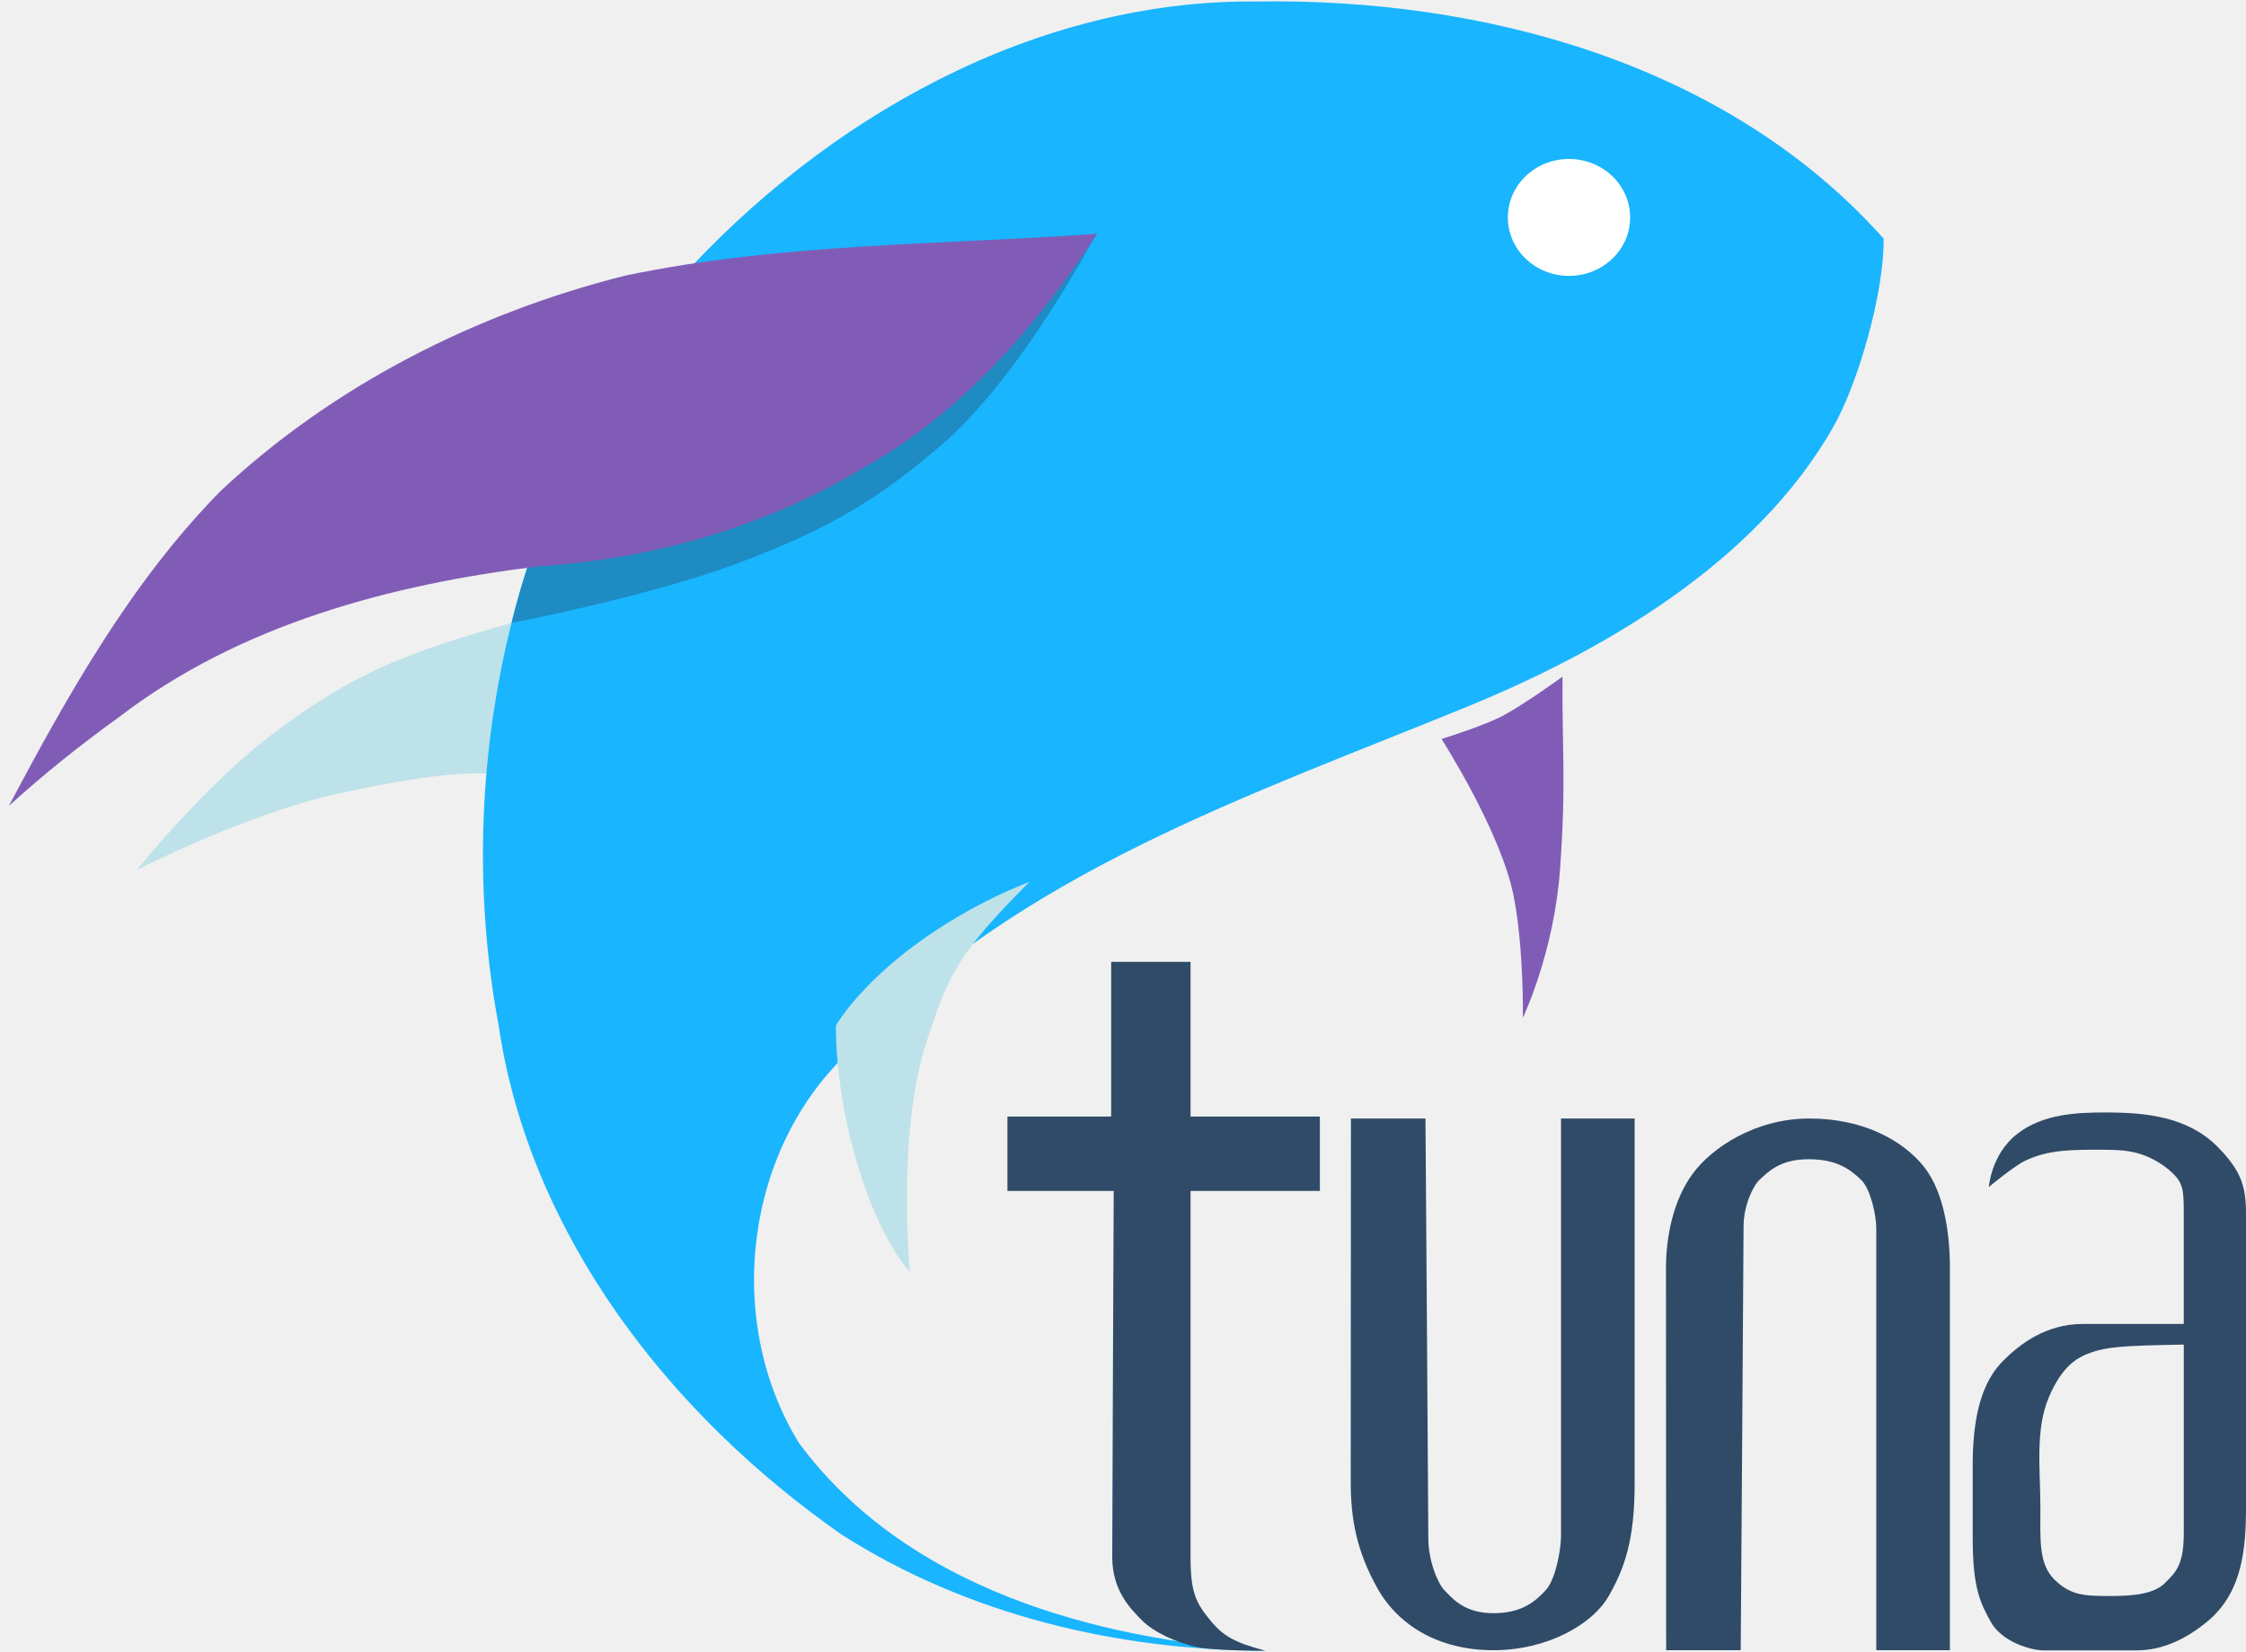
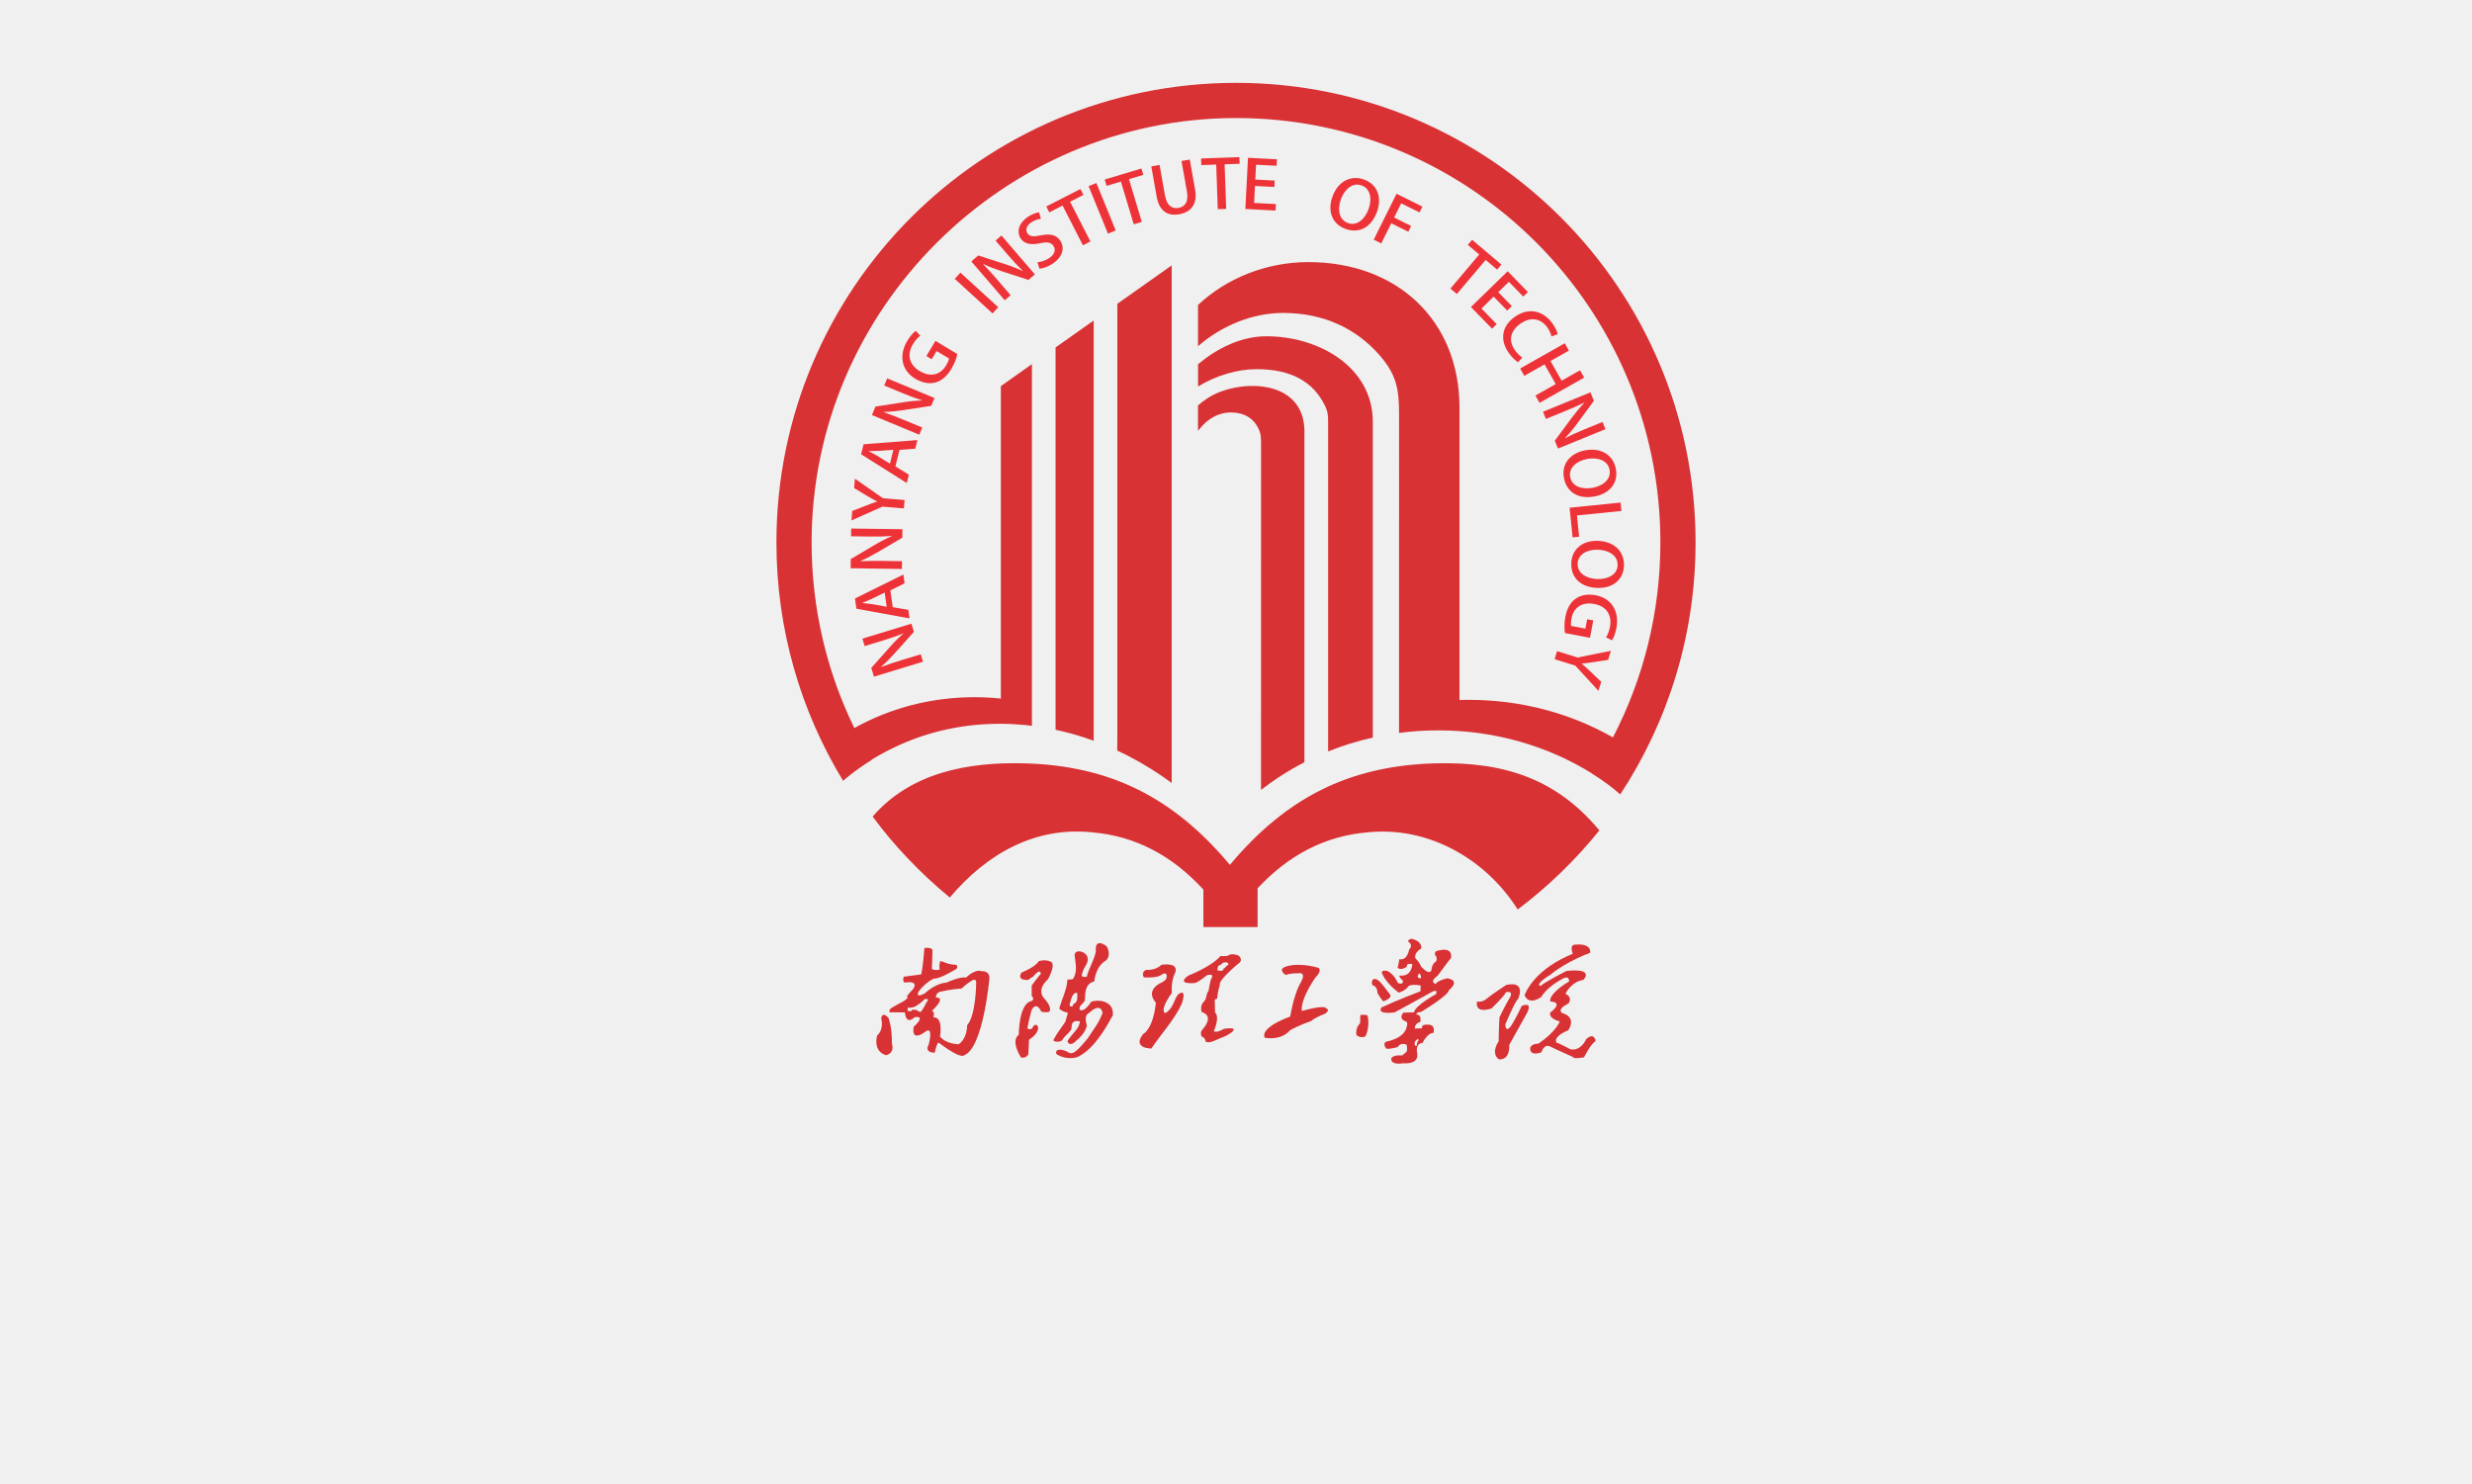
- <svg xmlns="http://www.w3.org/2000/svg" version="1.1" width="68" height="50" id="svg3093">
-   <defs id="defs3095" />
-   <g transform="translate(0.6082657,-178.3148)" id="layer1">
-     <g transform="matrix(0.4341735,0,0,0.4350354,-505.635,-853.7369)" id="g9281">
-       <path d="m 1201.857,2414.836 c -8.176,2.366 -12.704,3.333 -19.459,8.447 -4.798,3.536 -9.644,9.591 -9.644,9.591 0,0 7.609,-3.885 13.923,-5.274 6.313,-1.389 9.23,-1.544 11.206,-1.381 0.395,-3.694 2.964,-8.142 3.974,-11.383 z" id="path9214" style="fill:#bee2e9;fill-opacity:1;stroke:none" />
-       <path d="m 1250.888,2372.444 c -15.528,-0.173 -30.144,8.119 -40.357,19.394 -11.454,14.403 -15.939,33.824 -12.57,51.865 2.161,14.653 12.031,27.176 23.937,35.457 8.749,5.574 19.218,8.055 29.525,8.068 -11.946,-0.788 -25.055,-4.389 -32.511,-14.445 -5.261,-8.499 -3.826,-20.597 3.671,-27.411 11.531,-12.267 27.781,-17.658 42.94,-23.855 9.121,-3.729 20.106,-9.873 25.567,-19.569 1.636,-2.904 3.491,-9.147 3.452,-13 -10.977,-12.292 -28.139,-16.748 -43.653,-16.504 z" id="path2998" style="fill:#19b5fe;fill-opacity:1;stroke:none" />
-       <path d="m 1239.669,2388.549 c 0,0 -5.207,9.995 -10.941,14.857 -3.919,3.323 -7.244,5.619 -14.301,8.211 -6.31,2.317 -15.562,4.076 -15.562,4.076 0,0 1.584,-6.76 3.147,-7.697 4.123,-2.474 37.657,-19.446 37.657,-19.446 z" id="path9200" style="fill:#1e8bc3;fill-opacity:1;stroke:none" />
-       <path d="m 1239.698,2388.61 c -4.225,6.439 -9.418,12.451 -16.223,16.244 -6.847,4.136 -14.714,6.382 -22.675,6.897 -10.355,1.261 -20.89,4.055 -29.3,10.492 -2.673,1.923 -5.255,3.976 -7.694,6.189 4.138,-7.771 8.541,-15.604 14.767,-21.917 7.865,-7.359 17.818,-12.386 28.229,-14.996 10.81,-2.257 21.927,-2.13 32.897,-2.909 z" id="path9198" style="fill:#815cb7;fill-opacity:1;stroke:none" />
-       <path d="m 1234.97,2433.729 c -5,5 -5.644,6.43 -7.172,11.131 -2.091,6.437 -1.161,15.982 -1.161,15.982 0,0 -2.209,-2.125 -3.938,-8.451 -1.329,-4.86 -1.213,-8.694 -1.213,-8.694 0,0 1.562,-2.693 5.58,-5.639 4.018,-2.946 7.903,-4.33 7.903,-4.33 z" id="path9226" style="fill:#bee2e9;fill-opacity:1;stroke:none" />
-       <path d="m 1272.151,2419.431 c -0.045,5.089 0.269,7.323 -0.179,13.469 -0.421,5.769 -2.589,10.281 -2.589,10.281 0,0 0.089,-4.643 -0.625,-8.393 -0.858,-4.504 -5.045,-11.015 -5.045,-11.015 0,0 2.787,-0.867 4.085,-1.519 1.545,-0.777 4.353,-2.822 4.353,-2.822 z" id="path9240" style="fill:#815cb7;fill-opacity:1;stroke:none" />
-       <g transform="translate(-4.196437,-0.3148678)" id="g9275" style="fill:#2f4b68;fill-opacity:1">
-         <path d="m 1244.872,2450.367 0,-10.766 5.536,0 0,10.766 9.018,0 0,5.177 -9.018,0 c 0,0 0,22.819 0,25.517 0,2.414 0.375,3.134 1.318,4.302 0.936,1.16 1.722,1.601 3.905,2.185 -2.664,0 -4.171,-0.14 -4.663,-0.238 -1.552,-0.308 -3.134,-1.066 -3.922,-1.853 -0.787,-0.787 -2.099,-2.066 -2.099,-4.428 0,-2.362 0.103,-25.485 0.103,-25.485 l -7.411,0 0,-5.177 z" id="path9260" style="fill:#2f4b68;fill-opacity:1;stroke:none" />
-         <path d="m 1283.574,2487.511 c 0,0 -0.013,-25.725 -0.013,-26.587 0,-2.242 0.523,-4.76 1.86,-6.575 1.337,-1.815 4.37,-3.846 8.15,-3.846 3.78,0 6.528,1.554 7.963,3.338 1.435,1.784 1.824,4.742 1.824,6.992 0,2.25 0,26.678 0,26.678 l -5.133,0 c 0,0 0,-28.45 0,-29.374 0,-0.924 -0.406,-2.728 -1.044,-3.348 -0.742,-0.723 -1.676,-1.451 -3.679,-1.451 -2.003,0 -2.816,0.884 -3.408,1.421 -0.449,0.406 -1.123,1.806 -1.123,3.238 0,1.433 -0.199,29.514 -0.199,29.514 z" id="path9268" style="fill:#2f4b68;fill-opacity:1;stroke:none" />
-         <path d="m 1261.591,2450.503 c 0,0 -0.013,24.351 -0.013,25.317 0,2.515 0.396,4.772 1.86,7.377 1.464,2.605 4.303,4.314 8.083,4.314 3.78,0 6.911,-1.806 8.03,-3.745 1.119,-1.939 1.824,-3.931 1.824,-7.843 0,-3.913 0,-25.42 0,-25.42 l -5.133,0 c 0,0 0,28.01 0,29.047 0,1.037 -0.406,3.06 -1.044,3.756 -0.742,0.811 -1.676,1.628 -3.679,1.628 -2.003,0 -2.816,-0.992 -3.408,-1.594 -0.449,-0.456 -1.123,-2.026 -1.123,-3.633 0,-1.607 -0.199,-29.204 -0.199,-29.204 z" id="path9262" style="fill:#2f4b68;fill-opacity:1;stroke:none" />
-         <path d="m 1314.231,2450.083 c -2.024,0 -4.378,0.092 -6.188,1.5 -1.809,1.408 -1.969,3.688 -1.969,3.688 0,0 1.775,-1.478 2.562,-1.844 1.632,-0.759 3.198,-0.75 5.281,-0.75 1.507,0.02 2.898,-0.02 4.656,1.344 0.991,0.849 1.094,1.233 1.094,2.938 l 0,7.844 -7.031,0 c -2.608,0 -4.434,1.434 -5.562,2.562 -1.129,1.129 -2.125,3.083 -2.125,7.219 l 0,5.125 c 0,3.531 0.554,4.532 1.25,5.812 0.789,1.452 2.899,2 3.656,2 l 6.531,0 c 1.705,0 3.389,-0.704 5.062,-2.125 2.31,-2.014 2.562,-4.958 2.562,-7.969 l 0,-19.531 c 0,-2.156 0.062,-3.376 -2,-5.438 -2.062,-2.062 -4.927,-2.375 -7.781,-2.375 z m 5.438,16.156 c 0,0 0,10.833 0,13.094 0,2.261 -0.556,2.744 -1.312,3.5 -0.756,0.756 -2.134,0.906 -3.875,0.906 -1.741,0 -2.737,-0.05 -3.844,-1.156 -1.107,-1.106 -0.969,-2.772 -0.969,-5.094 -0.01,-2.631 -0.365,-5.348 0.594,-7.594 0.958,-2.246 2.04,-2.796 3,-3.125 1.04,-0.356 2.118,-0.461 6.406,-0.531 z" id="path9270" style="fill:#2f4b68;fill-opacity:1;stroke:none" />
+ <svg xmlns="http://www.w3.org/2000/svg" xml:space="preserve" width="9.843in" height="5.906in" version="1.1" style="shape-rendering:geometricPrecision; text-rendering:geometricPrecision; image-rendering:optimizeQuality; fill-rule:evenodd; clip-rule:evenodd" viewBox="0 0 9842.52 5905.51">
+   <defs>
+     <style type="text/css">
+    
+     .fil0 {fill:#D83235}
+     .fil1 {fill:#EE3338;fill-rule:nonzero}
+    
+   </style>
+   </defs>
+   <g id="图层_x0020_1">
+     <g id="_105553133318080">
+       <g>
+         <path class="fil0" d="M5880.98 3988.24c0,0 -13.5,49.56 57.19,27.8 0,0 53.78,-51.72 57.4,-64.4 0,0 28.99,-9.96 18.12,17.21 0,0 -19.02,30.8 -43.48,82.43 0,0 -3.04,57.2 -3.04,95.27 0,0 -33.23,45.38 0,71.28 0,0 44.11,9.58 42.3,-57.52l66.19 -118.78c0,0 34.46,-55.31 -16.32,-36.27 0,0 -35.36,73.44 -47.15,85.23 0,0 -17,21.76 -18.81,-10.88 0,0 41.48,-97.93 50.55,-100.65 0,0 36.27,-74.35 -46.24,-57.13 0,0 -53.09,34 -86.14,60.75 0,0 -12.75,8.5 -30.56,5.66z" />
+         <path class="fil0" d="M3598.26 3889.3l69.65 -9.19c0,0 6.98,-27.97 12.87,-105.07 0,0 32.22,-4.91 32.09,10.84l-2.35 72.48c0,0 8.69,7.24 31.33,2.7 0,0 -4.24,-7.15 0.74,-32.53 0,0 5.98,-2.8 20.48,4.44 0,0 16.92,8.57 45.31,9.06 0,0 10.67,13.17 -7.45,20.41 0,0 -63.24,37.59 -81.36,33.96 0,0 -29,10.42 -59.81,48.94 0,0 -21.75,32.63 21.75,10.87 0,0 39.88,-39.88 87,-43.5 0,0 54.38,-25.38 77.94,-19.94 0,0 34.28,-35.35 61.63,-25.37 0,0 31.43,-3.63 31.43,27.19 0,0 -24.18,278.22 -100.31,307.23 0,0 -9.88,19.8 -100.51,-49.08 0,0 -5.55,-10.73 -17.09,39.11 0,0 -43.26,1.35 -23.78,-32.63 0,0 21.75,-79.75 -16.31,-48.94 0,0 -54.37,41.69 -43.5,-21.75 0,0 52.56,-45.31 3.63,-38.06 0,0 -33.08,35.34 -38.52,-19.04l-61.18 -0.68c0,0 -3.53,-9.88 7.37,-17 24.88,-16.25 76.28,-35.7 61.51,-46.66 0,0 10.87,-14.5 23.56,-27.19 0,0 30.36,-36.71 -32.63,-27.19 0,0 -9.61,-4.96 -3.49,-23.44zm15.86 123.04c0,0 17.21,2.72 31.7,-5.43 0,0 28.98,-18.12 33.52,-27.18 0,0 27.17,-9.06 9.06,12.68 0,0 -17.21,35.33 -23.55,37.14 0,0 -13.36,-2.72 -14.26,-8.15l-19.02 -0.68c0,0 0.45,4.98 -5.21,5.44 -5.66,0.45 -12.23,-0.23 -12.23,-0.23l0 -13.59zm112.23 -39.7c0,0 -1.72,-22.13 22.74,-24.62 0,0 37.14,-9.06 79.71,-11.78 0,0 19.02,-19.02 42.57,-32.61 0,0 15.4,-8.15 15.4,7.25 0,0 0,131.35 -36.24,172.11 0,0 2.11,50.63 -33.52,75.19 0,0 -49.82,0 -74.28,-30.8 0,0 14.49,-78.81 -26.27,-76.09 0,0 7.25,-22.65 -6.34,-26.27 0,0 19.86,-16 30.31,-35.63 0,0 10.74,-19.12 -14.1,-16.75zm-217.74 81.63c0,0 3.69,-29.06 29.07,-0.95 0,0 14.51,36.26 13.6,103.37 0,0 13.6,34.09 -22.67,45.15 0,0 -52.59,-9.79 -36.27,-78.7 0,0 28.06,-19.47 16.26,-68.87z" />
+         <path class="fil0" d="M5524.54 3866.5c0.18,-0.27 -34.39,-8.2 -18.12,17.21 0,0 15.4,33.52 62.5,68.85 0,0 25.36,-5.44 39.86,-26.27 0,0 9.51,-8.61 47.56,-2.26 0,0 -0.45,13.13 -0.45,23.1 0,0 -90.36,34.27 -154.9,64.31 0,0 -25.36,28.98 51.63,19.93 0,0 125.01,-67.94 150.37,-82.43 0,0 23.56,-12.68 14.5,9.96 0,0 -81.53,43.48 -87.87,72.47 0,0 -36.24,0.91 -41.67,0.91 0,0 -23.55,23.55 9.96,35.33 0,0 9.87,2.95 2.62,21.99 0,0 -2.72,42.62 -83.42,58.94 0,0 -10.88,8.16 0,23.58 0,0 -3.63,10.88 48.06,-2.72 0,0 8.16,-19.04 35.36,-9.98 0,0 3.63,17.23 0.91,27.2 0,0 -7.25,7.25 -18.13,16.32 0,0 -33.55,-4.53 -43.52,10.88 0,0 -9.07,28.24 48.96,20.02 0,0 64.38,7.19 53.5,-42.69 0,0 -8.16,-37.17 21.76,-38.08 0,0 19.04,-40.8 43.52,-39.9 0,0 12.69,-38.08 -30.83,-32.64 0,0 -17.18,-1.61 -14.92,13.8 0,0 -24.46,1.81 -28.53,1.36 0,0 -1.88,-20.6 21.69,-26.04 0,0 6.35,-30.83 -14.51,-29.02 0,0 -5.44,-9.97 17.23,-10.88 0,0 109.72,-65.28 111.53,-87.05 0,0 48.96,-37.17 -6.35,-47.15 0,0 -36.29,7.19 -47.17,22.59 0,0 -27.17,-8.15 9.06,-33.52 0,0 47.1,-64.31 52.54,-69.75 0,0 12.68,-49.82 -59.78,-27.18 0,0 -9.96,10.87 0.91,20.84 0,0 5.43,14.49 -2.72,21.74 0,0 -13.59,5.43 -16.3,32.61 0,0 -5.44,24.46 -40.76,-13.59 0,0 -7.24,-19.02 -22.65,-32.61 0,0 -9.96,-19.93 22.65,-39.86 0,0 7.25,-27.53 -38.04,-38.67 0,0 -18.12,3.35 -12.69,12.41 0,0 20.83,11.78 2.72,30.8 0,0 -7.25,45.29 -38.95,38.05 0,0 -3.62,24.46 -7.24,34.42 0,0 13.58,12.69 37.14,-4.53 0,0 -4.07,-16.3 21.74,-9.96 0,0 -1.81,50.72 -48.91,45.29 0,0 -10.87,0 11.77,20.83 0,0 2.27,18.57 -20.83,8.61 0,0 -11.32,-32.16 -40.76,-47.56zm-108.08 175.03c0,0 -0.91,18.13 -0.91,32.64 0,0 -20.28,18.13 -14.67,48.06 0,0 16.49,13.6 35.53,4.53 0,0 10.88,-18.13 11.79,-49.87 0,0 0.91,-19.95 -3.63,-33.55 0,0 -6.81,-3.63 -28.11,-1.81zm53.05 -143.33c0,0 -12.78,7.96 -4.75,25.37 0,0 19.02,0.91 19.93,30.8 0,0 17.07,29.15 23.41,32.78 0,0 43.62,-13.75 22.79,-31.87 0,0 -35.33,-48.92 -44.39,-51.63 0,0 -2.72,-5.89 -16.98,-5.44zm175.64 -6.91c0,0 -1.48,-2.97 0.3,-5.94 1.78,-2.98 -0.59,-1.19 1.78,-4.16 2.37,-2.97 0.59,-3.27 2.37,-3.27 1.78,0 0.89,-3.87 3.56,0 2.67,3.87 2.67,3.86 3.56,5.94 0.89,2.08 0.89,3.57 0.89,3.57 0,0 2.06,7.79 -2.37,8.03 -5.12,0.28 -5.56,-1.33 -10.08,-4.16zm-4.5 273.55c0,0 0.31,-0.63 0,-2.52 -0.31,-1.89 0.63,-2.21 0.63,-4.42 0,-2.2 0.31,-0.31 1.26,-4.1 0.94,-3.78 0.31,-2.84 1.26,-5.05 0.94,-2.2 2.83,-4.09 2.83,-4.09 0,0 1.89,-1.27 1.57,-2.85 -1.77,-8.87 -7.96,-2.35 -9.44,1.27 0,0 -1.89,0.31 -2.83,2.21 -0.94,1.89 -2.52,2.2 -2.83,4.42 -0.31,2.2 -0.31,-0.95 -0.31,4.73 0,5.68 0,6.31 0,6.31 0,0 1.57,1.26 2.52,2.83 0.94,1.58 5.35,1.26 5.35,1.26z" />
+         <path class="fil0" d="M5119.63 3882.8c0,0 -33.52,-21.83 -2.72,-32.61 0,0 43.48,-20.83 132.25,3.63 0,0 18.12,9.06 -11.78,38.95 0,0 -58.88,81.53 -54.35,133.16 0,0 92.4,-27.17 97.83,-9.96 0,0 18.57,4.08 -5.89,21.29 0,0 -26.89,7.75 -56.61,29.44 0,0 -50.73,17.21 -82.43,36.23 0,0 -28.99,40.24 -99.64,29.63 0,0 -29.68,-35.71 100.89,-84.68 0,0 11.51,-76.95 38.16,-129.29 0,0 33.06,-49.35 -7.25,-43.01 0,0 -36.23,-0.47 -48.46,7.23z" />
+         <path class="fil0" d="M4756.39 3914.5c0,0 -77,7.25 -24.46,-29.89 0,0 90.58,-34.42 127.72,-77.9 0,0 12.69,1.81 28.99,-0.91 0,0 12.68,-12.68 42.57,-0.91 0,0 14,11.08 8.15,22.65 -5.85,11.56 -1.96,3.98 -1.96,3.98 0,0 -89.53,72.11 -80.47,91.13 0,0 -8.15,21.74 -10.87,54.35 0,0 -12.68,-1.81 -9.06,17.21l0.91 37.59c0,0 20.83,13.13 -4.53,72.92 0,0 2.72,12.69 40.76,-8.15 0,0 81.07,-12.94 7.7,28.08 0,0 -9.87,4 -23.77,9.76 -19.05,7.89 -42.11,21.13 -57.3,13.8 0,0 -2.72,-17.66 -15.85,-20.38 0,0 -10.42,-17.21 5.43,-31.25 0,0 46.7,-50.52 -5.9,-66.84 0,0 -5.56,-12.5 1.15,-30.29 2.33,-6.17 11.14,-13.22 14.19,-20.14 4.59,-10.44 4.51,-26.87 11.85,-32.65 0,0 6.34,-36.46 10.42,-48.46 0,0 17.66,-23.55 -16.31,-14.94 0,0 -37.14,30.35 -49.37,31.25zm-201.68 -22.41c0,0 -14.04,-21.06 9.52,-30.12 0,0 36.25,3.62 59.81,-19.94 0,0 67.07,-12.69 56.19,29 0,0 -18.13,29 -14.5,83.38 0,0 -44.19,56.76 -29.69,78.51 8.71,1.25 10.37,-3.07 14.36,-6.42 23.02,-19.3 25.49,-50.22 40.7,-66.65 0,0 36.25,-30.81 14.5,36.25 -27.35,61.5 -80.96,119.38 -121.44,179.08 0,0 -77.94,0.37 -32.63,-57.64 0,0 39.88,-18.13 50.75,-125.07 0,0 -43.65,-42.17 14.5,-76.13 0,0 25.9,-9.55 28.17,-24.04 0,0 5.43,-27.63 -21.29,-10.42 0,0 -9.64,12.47 -68.97,10.2zm296.26 -43.21c0,0 -2.79,-0.81 0.74,-3.59 1.6,-1.26 9.18,-3.22 11.41,-4.81 2.75,-1.97 1,-3.76 3.91,-5.47 3.73,-2.19 15.92,-4.91 16.63,-2.41 0,0 11.89,1.73 5.84,9.96 -1.22,1.66 -4.64,2.58 -7.41,4.91 -0.39,0.33 -0.69,0.92 -0.89,1.26 0,0 -2,3.42 -5.14,6.06 -1.13,0.95 -2.63,0.4 -3.73,1.52 -2.64,2.71 -0.21,5.46 -4.8,8.55 0,0 -14.28,3.22 -20.73,-2.26 0,0 0.94,-13.08 4.17,-13.73z" />
+         <path class="fil0" d="M4279.92 3813.05c-10.44,-38.63 45.67,-27.36 50.5,0.68 5.28,26.8 -21.57,39 -23.1,74.06 5.81,1.28 15.93,5.06 20.38,0 5.06,-26.87 34.12,-76.17 35.56,-101 -3.93,-43.03 24.31,-33.06 42.57,-19.02 11.47,16.61 13.43,44.99 -3.63,57.97 -28.69,15.25 -41.97,53.14 -45.29,82.43 -42.55,8.6 -35.22,62.3 -37.37,76.31 -7.83,12.94 -24.83,20.76 -20.83,36.01 14.86,9.76 33.39,-12.43 46.43,-31.7 25.7,-9.21 91.7,-5.74 85.69,54.8 -6.85,9.94 -2.44,3.88 -12.22,21.17 -39.67,70.18 -79.57,120.33 -126.92,143.69 -21.89,7.96 -57.71,7.78 -86.06,-11.55 -5.75,-24.64 27.92,-18.9 48.67,-6.12 20.91,15.47 51.85,-28.19 76.79,-56.16 21.89,-35.78 42.42,-56.61 58.88,-101 -3.62,-23.85 -21.29,-27.33 -44.84,-7.7 -11.78,12.76 -30.8,8.76 -17.67,59.33 -6.04,21.59 -18.42,36.83 -33.06,51.18 -11.47,6.94 -16.15,20.68 -34.42,20.83 -5.43,-3.02 -2.26,1.21 -9.96,-10.41 3.32,-9.44 19.33,-25.67 28.99,-38.5 14.27,-15.7 19.25,-28.01 21.06,-41.67 -11.66,-0.2 -18.04,-3.78 -27.4,4.53 -7.7,3.85 -4.76,24 -8.15,29.89 -15.17,20.23 -23.13,20.72 -35.81,41.64 -10.78,8.46 -32.9,5.89 -34.84,-0.65 12.96,-26.23 32.01,-49.07 48.01,-73.6l10.19 -35.78c-13.51,-2.34 -26.8,-8.08 -34.87,-16.76 12.5,-41.7 30.76,-75.85 32.83,-115.04 8.2,-2.16 22.06,2.03 24.59,-6.47 10.75,-20.72 11.09,-40.98 7.11,-66.9 -0.6,-4.83 -1.21,-9.66 -1.81,-14.49zm-184.79 88.77c0,0 -48.91,5.43 -28.08,-28.99 0,0 52.54,-19.93 68.85,-45.29 0,0 21.74,-9.06 48.01,1.81 0,0 22.65,6.34 -10.87,69.75 0,0 -50.72,40.76 -13.59,78.81 0,0 33.52,35.33 17.21,51.63 0,0 -20.83,3.62 -30.8,-1.81 0,0 -19.02,-43.48 -38.95,-4.53 0,0 -13.59,51.63 -16.3,71.56 0,0 15.06,11.91 22.31,-6.22 0,0 12.35,-18.92 20.52,1.94 0,0 4.54,23.58 -36.27,49.87l-2.72 57.12c0,0 -7.62,18.14 -29.02,13.6 0,0 -43.32,-65.03 -9.07,-90.67 0,0 -0.17,-126.2 51.46,-134.35 0,0 13.59,-7.25 0,-19.93l0 -41.67c0,0 28.99,-39.86 36.24,-46.2 0,0 0.91,-27.18 -30.8,10.87 0,0 -14.95,8.61 -18.12,12.68zm165.77 105.08c0,0 12.8,5.15 12.92,-9.92 10.85,-1.2 9.51,-8.78 14.26,-13.18 0,0 2.72,-23.1 0.91,-29.44 0,0 -18.05,-10.16 -28.01,39.21 0,0 -4.59,6.35 -0.07,13.33z" />
+         <path class="fil0" d="M6331.65 3793.12c0,0 7.25,-37.14 -57.97,-31.7 0,0 -26.72,-3.4 -11.32,36.91 0,0 -140.09,49.26 -189.94,158.93 -0.61,1.35 -2.8,5.41 -1.91,6.22 0,0 13.85,42.51 66.39,6.28 0,0 19.02,-37.14 83.34,-71.56 0,0 27.18,-18.12 27.18,9.96 0,0 -79.72,45.29 -75.19,79.71 0,0 57.97,0 0,44.39 0,0 -9.96,21.74 38.04,35.33 0,0 -14,40.13 -84.73,88.19 0,0 -25.39,-0.91 -32.64,15.41 0,0 -7.26,37.18 44.43,19.04 0,0 10.88,-38.99 38.99,-20.85 0,0 67.1,31.34 87.05,39.89 0,0 -2.89,9.07 43.52,0.91 0,0 30.26,-59.85 46.41,-63.47 0,0 -4.7,-39.9 -38.26,-8.16 0,0 -19.04,47.15 -61.66,39.9 0,0 -48.96,-26.3 -55.31,-26.3 0,0 -20.85,-20.85 46.24,-49.87 0,0 37.18,-50.78 -25.39,-68.91 0,0 -22.25,-13.78 25.76,-37.33 0,0 20.09,-22.93 -11.78,-38.95 0,0 22.73,-48.01 71.56,-55.26 0,0 48.01,-48.01 -67.94,-35.33 0,0 -84.64,43.53 -103.27,59.78 0,0 -26.27,-4.53 41.67,-46.2 0,0 41.88,-37.75 134.76,-77.84 7.02,-3.03 8.93,-1.12 21.95,-9.12z" />
+       </g>
+       <g>
+         <path class="fil0" d="M4202.9 2905.94l0 -1522.58 151.73 -107.21 0 1673.64 -0.16 -0.06c-5.62,-2.05 -11.24,-4.06 -16.87,-6.02 -2,-0.7 -4,-1.39 -6,-2.07 -5.41,-1.85 -10.83,-3.65 -16.25,-5.42 -2.45,-0.8 -4.9,-1.59 -7.35,-2.37 -4.9,-1.56 -9.81,-3.08 -14.72,-4.57 -2.82,-0.85 -5.65,-1.7 -8.47,-2.53 -4.67,-1.37 -9.34,-2.72 -14.01,-4.03 -3.09,-0.87 -6.19,-1.72 -9.28,-2.56 -4.4,-1.2 -8.81,-2.36 -13.22,-3.5 -3.36,-0.87 -6.72,-1.72 -10.08,-2.56 -4.25,-1.06 -8.5,-2.09 -12.75,-3.09 -3.51,-0.83 -7.02,-1.64 -10.53,-2.43 -4,-0.91 -8.01,-1.78 -12.02,-2.65l-0.01 -0z" />
+         <path class="fil0" d="M4921.26 329.83c1010.4,0 1829.8,819.4 1829.8,1829.8 0,370.65 -110.35,715.54 -299.89,1003.75 -28.02,-25.09 -66.15,-54.12 -112.91,-83.2l0.21 -0.33c-173.59,-108.17 -384.36,-171.6 -611.62,-171.6 -53.12,0 -105.33,3.47 -156.38,10.16l0.04 -1269.51c0,-98.24 -9.46,-157.27 -79.11,-236.15 -90.82,-102.85 -218.41,-166.69 -382.44,-166.69 -121.73,0 -243.62,49.98 -338.93,132.41l0 -164.24c111.95,-104.96 269.59,-170.61 439.19,-170.61 353.25,0 601.96,231.44 601.96,580.28l0 1163.36c11.99,-0.36 24.02,-0.54 36.11,-0.54 211.43,0 408.6,54.89 574.82,149.63 120.66,-232.56 188.89,-496.68 188.89,-776.72 0,-933.06 -756.68,-1689.73 -1689.73,-1689.73 -921.82,0 -1689.73,758.72 -1689.73,1689.73 0,265.2 61.18,516.11 170.14,739.48 139.24,-77.93 302.87,-122.85 477.95,-122.85 35.63,0 70.78,1.86 105.35,5.48l0 -1244.37 123.75 -87.45 0 1440.15c-8.28,-1.03 -16.56,-1.95 -24.83,-2.77l-3.23 -0.32c-13.75,-1.33 -27.48,-2.39 -41.2,-3.18l-4.24 -0.23c-6.57,-0.35 -13.15,-0.64 -19.71,-0.86 -1.78,-0.06 -3.56,-0.12 -5.33,-0.17 -5.08,-0.15 -10.15,-0.26 -15.23,-0.33 -2.05,-0.03 -4.09,-0.05 -6.15,-0.06 -5.94,-0.05 -11.88,-0.05 -17.81,0 -2.02,0.02 -4.02,0.04 -6.04,0.07 -4.81,0.07 -9.61,0.17 -14.41,0.31 -3.34,0.09 -6.67,0.2 -10,0.34 -4.58,0.18 -9.16,0.4 -13.73,0.64 -2.5,0.13 -4.98,0.28 -7.48,0.43 -4.35,0.26 -8.69,0.54 -13.04,0.86 -3.57,0.26 -7.14,0.55 -10.7,0.85 -4.32,0.37 -8.63,0.76 -12.94,1.18 -3.16,0.3 -6.31,0.63 -9.47,0.96 -4.11,0.44 -8.22,0.91 -12.31,1.4 -3.27,0.39 -6.54,0.8 -9.8,1.22 -4.15,0.54 -8.3,1.1 -12.43,1.69 -3.74,0.54 -7.47,1.09 -11.2,1.66 -3.63,0.56 -7.27,1.15 -10.9,1.76 -3.39,0.56 -6.76,1.15 -10.14,1.74 -3.72,0.66 -7.43,1.33 -11.14,2.04 -3.88,0.73 -7.75,1.49 -11.62,2.27 -3.71,0.75 -7.42,1.52 -11.12,2.32 -3.81,0.81 -7.61,1.65 -11.4,2.51 -2.99,0.67 -5.98,1.37 -8.96,2.07 -4.06,0.96 -8.12,1.95 -12.17,2.97 -3.45,0.87 -6.9,1.75 -10.35,2.65 -4.14,1.08 -8.27,2.2 -12.4,3.34 -2.69,0.74 -5.37,1.5 -8.05,2.26 -4.27,1.22 -8.52,2.48 -12.77,3.76 -3.06,0.93 -6.11,1.86 -9.16,2.81 -4.21,1.32 -8.41,2.67 -12.61,4.04 -2.88,0.95 -5.76,1.91 -8.63,2.88 -4.49,1.52 -8.97,3.07 -13.44,4.66 -2.37,0.84 -4.73,1.7 -7.09,2.56 -4.36,1.59 -8.71,3.22 -13.05,4.87 -2.76,1.06 -5.52,2.12 -8.27,3.2 -4.49,1.76 -8.97,3.56 -13.44,5.39 -2.1,0.86 -4.2,1.73 -6.3,2.61 -4.65,1.95 -9.29,3.94 -13.92,5.97 -2.4,1.06 -4.8,2.12 -7.2,3.19 -4.53,2.03 -9.04,4.09 -13.54,6.2 -1.88,0.88 -3.76,1.76 -5.63,2.65l-0.02 0.01c-32.53,15.29 -63.93,32.3 -94.07,50.91l0.44 0.75c-15.54,9.63 -30.83,19.79 -45.89,30.42 -26.45,18.41 -49.15,36.3 -67.7,52.63 -168.44,-276.83 -265.46,-601.89 -265.46,-949.56 0,-1010.4 819.4,-1829.8 1829.8,-1829.8z" />
+         <path class="fil0" d="M4665.22 1056.67l0 2061.1c-55.67,-41.03 -113.14,-76.69 -171.8,-106.98l-3.45 -1.78c-6.81,-3.49 -13.63,-6.91 -20.47,-10.25l-0.48 -0.23c-6.8,-3.33 -13.62,-6.58 -20.45,-9.76l-0.22 -0.1 0.45 -48.07 0 -1730.99 216.42 -152.93z" />
+         <path class="fil0" d="M5020.9 3134.96l0 10.8c53.24,-41.71 111.1,-78.78 172.81,-110.52l0 -49.51 0 -34.71 0 -1240.77c-7.27,-209.07 -271.88,-199.83 -385.92,-124.6 -14.11,9.31 -26.85,18.76 -37.87,28.8l0 100.97c1.27,-1.3 2.5,-2.7 3.69,-4.24 33.84,-44.16 79.59,-70.46 132.81,-68.76 51.23,1.65 85.18,25.19 103.78,62.94 11.23,22.79 10.86,39.89 10.86,64.64l-0.15 1364.97z" />
+         <path class="fil0" d="M5465.99 1680.11c0,-219.9 -216.19,-341.13 -423.44,-341.13 -101.85,0 -197.57,48.6 -272.4,111.37l0 88.59c71.14,-43.35 155.78,-68.98 232.67,-68.98 139.25,0 226.09,50.73 271.93,144.09 12.39,25.22 13.36,40.13 13.36,67.63l-0.1 1310.54c56.88,-22.91 116.38,-41.5 177.98,-55.31l0 -1256.81z" />
+         <path class="fil0" d="M4896.09 3442.86c-221.44,-264.21 -472.2,-394.52 -819.12,-403.3 -221.63,-5.62 -450.04,35.83 -602.51,212.04 43.04,57.65 87.82,111.94 137.75,164 52.38,55.46 108.19,107.65 167.09,156.24l2.48 2.05c144.66,-171.88 338.42,-284.7 570.19,-259.21 167.42,14.82 313.91,90.69 439.48,227.59l0 149.11 215.82 0 0 -154.22c124.51,-133.68 269.43,-207.84 434.75,-222.48 242.72,-26.69 473.31,104.75 600.82,306.94 120.94,-91.19 230.24,-197.01 325.21,-314.86 -171.45,-207.2 -382.63,-274.01 -651.04,-267.2 -346.91,8.79 -597.67,139.09 -819.12,403.3 -1.02,0.93 -0.79,0.93 -1.81,0z" />
+         <path class="fil1" d="M3433.68 2543.08l9.01 29.55 71.95 -21.93c31.14,-9.49 55.91,-17.94 81.7,-28.52l0.51 0.75c-17.91,15.42 -36.76,34.14 -54.13,53.92l-73.52 82.78 10.6 34.8 195.23 -59.5 -9 -29.55 -72.98 22.24c-34.19,10.42 -59.3,18.68 -83.56,27.88l-0.59 -1.03c19.02,-16.36 38.12,-36.07 55.41,-55.22l74.45 -83.36 -9.85 -32.31 -195.23 59.5zm-29.51 -159.89l5.7 40.6 211.5 38.52 -4.78 -34.02 -62.02 -10.54 -9.39 -66.9 56.6 -28.07 -4.9 -34.88 -192.72 95.28zm126.2 32.72l-55.57 -9.98c-13.01,-1.96 -28.31,-3.31 -41.2,-4.71l-0.08 -0.57c12,-4.89 25.77,-10.61 38.45,-16.48l50.5 -24.58 7.91 56.33zm-141.34 -311.35l-0.42 30.89 75.22 1.02c32.55,0.44 58.71,-0.07 86.5,-2.29l0.25 0.87c-21.76,9.24 -45.41,21.33 -67.98,34.88l-95.23 56.46 -0.5 36.37 204.07 2.78 0.42 -30.89 -76.28 -1.04c-35.74,-0.48 -62.17,-0.27 -88.08,1.11l-0.25 -1.16c23.09,-9.8 47.3,-22.75 69.59,-35.73l96.3 -56.73 0.46 -33.78 -204.07 -2.78zm11.79 -161.15l50.76 30.57c14.54,8.45 27.53,16.19 40.66,22.79l-0.05 0.58c-14.86,4.56 -28.13,9.83 -43.59,15.79l-55.34 21.48 -3.13 37.7 123.67 -54.92 85.1 7.06 2.77 -33.38 -85.9 -7.13 -111.83 -77.94 -3.11 37.41zm37.63 -174.45l-9.85 39.8 181.88 114.62 8.26 -33.35 -53.62 -32.91 16.24 -65.58 62.98 -4.93 8.46 -34.19 -214.35 16.54zm104.9 77.43l-47.84 -29.98c-11.34,-6.68 -25.04,-13.63 -36.47,-19.74l0.14 -0.56c12.96,-0.07 27.87,-0.24 41.82,-0.96l56.02 -3.98 -13.67 55.22zm-10.96 -339.86l-11.85 28.53 69.48 28.85c30.06,12.48 54.54,21.72 81.17,29.96l-0.09 0.9c-23.63,0.5 -50.08,2.96 -76.07,7.18l-109.38 17.1 -13.95 33.6 188.48 78.28 11.85 -28.53 -70.46 -29.26c-33.01,-13.71 -57.63,-23.31 -82.21,-31.64l0.19 -1.17c25.08,-0.53 52.36,-3.58 77.88,-7.37l110.47 -16.96 12.96 -31.2 -188.48 -78.28zm192.28 -149.21l-36.33 60.36 21.22 12.78 19.66 -32.65 49.31 29.68c-0.48,5.44 -4.09,15.06 -11.54,27.43 -22.33,37.11 -61.25,49.06 -105.31,22.54 -44.28,-26.66 -50.06,-68.21 -26.68,-107.05 10.42,-17.31 20.24,-26.91 29.25,-33.61l-17.81 -19.49c-9.99,6.79 -22.64,21.08 -33.81,39.63 -34.1,56.65 -24.59,117.31 32.03,151.39 27.85,16.76 94.14,42.52 143.43,-39.36 13.55,-22.51 21.04,-46.31 23.56,-59.29l-86.97 -52.35zm227.35 -109.34l22.6 -24.72 -150.65 -137.69 -22.6 24.72 150.65 137.69zm35.39 -310.21l-23.43 20.14 49.04 57.04c21.22,24.68 38.93,43.95 59,63.3l-0.48 0.77c-21.33,-10.19 -46.05,-19.91 -71.15,-27.84l-105.37 -33.97 -27.58 23.72 133.06 154.75 23.43 -20.14 -49.74 -57.85c-23.31,-27.1 -40.97,-46.76 -59.16,-65.26l0.7 -0.95c22.63,10.82 48.36,20.37 72.85,28.49l106.28 34.59 25.61 -22.02 -133.06 -154.76zm149.75 -92.44c-10.45,1.45 -26.35,6.17 -43.96,17.75 -36.67,24.11 -46.75,59.75 -29.04,86.69 15.22,23.16 43.9,26.3 78.14,18.46 27.52,-5.97 42.78,-3.26 52.29,11.22 10.1,15.36 4.68,33.91 -17.28,48.35 -15.2,9.99 -33.08,15.38 -46.63,16.31l7.93 25.72c12.59,-0.31 34,-7.69 51.37,-19.11 41.5,-27.28 50.37,-63.72 31.63,-92.22 -15.37,-23.38 -39.41,-28.94 -76.99,-21.45 -29.55,6.04 -44.61,5.73 -54.12,-8.74 -7.17,-10.91 -5.76,-28.74 16.19,-43.17 15.2,-9.99 29.71,-13.15 37.79,-14l-7.3 -25.81zm164.67 -92.76l-135.95 69.61 12.02 23.48 52.94 -27.11 80.99 158.19 29.81 -15.26 -80.99 -158.19 53.2 -27.24 -12.02 -23.48zm109.58 177.71l31.02 -12.63 -77 -189.01 -31.02 12.64 77 189.01zm133.31 -259.41l-146.26 44 7.6 25.26 56.96 -17.13 51.19 170.19 32.07 -9.65 -51.19 -170.18 57.23 -17.21 -7.59 -25.26zm192.49 -35.58l-32.97 5.87 21.64 121.63c7.11,39.96 -6.87,60.31 -34.16,65.17 -25.02,4.45 -45.96,-9.42 -53.11,-49.64l-21.64 -121.63 -32.97 5.87 21.31 119.8c10.66,59.9 45.08,78.67 89.71,70.73 46.34,-8.24 73.98,-39.14 63.37,-98.78l-21.17 -119.01zm197.58 -9.61l-152.64 5.28 0.91 26.36 59.44 -2.06 6.15 177.61 33.47 -1.16 -6.15 -177.61 59.73 -2.07 -0.91 -26.36zm145.31 186.82l-86.79 -4.48 3.49 -67.59 77.27 4 1.32 -25.55 -77.28 -3.99 3.05 -59.07 81.89 4.23 1.33 -25.81 -115.34 -5.96 -10.53 203.82 120.24 6.21 1.33 -25.81zm351.65 -97.35c-53.11,-19.56 -103.96,6.58 -126.15,66.84 -21.27,57.76 -1.95,109.73 50.89,129.19 50.39,18.56 101.57,-0.93 126.06,-67.44 20.25,-55.01 4.2,-108.33 -50.8,-128.59zm-9.83 23.35c37.12,13.67 40.65,57.56 27.2,94.06 -15.01,40.76 -46.5,68.63 -82.8,55.26 -35.77,-13.17 -41.66,-55.66 -27.39,-94.41 13.81,-37.5 44.78,-68.97 82.99,-54.91zm77.72 230.58l39.88 -80.15 67.72 33.7 11.4 -22.9 -67.72 -33.7 28.13 -56.54 72.89 36.28 11.52 -23.14 -102.88 -51.19 -90.92 182.72 29.98 14.92zm478.37 84.32l-116.63 -98.61 -17.03 20.14 45.42 38.4 -114.74 135.71 25.57 21.63 114.74 -135.71 45.64 38.59 17.03 -20.14zm-18.74 237.31l-60.63 -62.26 48.48 -47.22 53.98 55.43 18.32 -17.84 -53.98 -55.44 42.38 -41.26 57.21 58.74 18.52 -18.03 -80.58 -82.74 -146.21 142.39 84 86.26 18.52 -18.03zm101.97 132.64c-9.01,-5.27 -20.3,-16.01 -29.03,-28.22 -26.54,-37.1 -20.25,-76.39 20.48,-105.54 43.13,-30.85 83.28,-20.52 108.14,14.23 9.57,13.39 14.31,25.97 16.44,35.81l24.79 -8.86c-1.14,-6.64 -6.1,-22.26 -20.88,-42.93 -35.61,-49.78 -93.94,-66.28 -150.28,-25.97 -52.87,37.83 -59.41,93.26 -23.62,143.28 13.94,19.49 28.33,32.27 37.17,37.31l16.79 -19.11zm246.38 80.26l-16.48 -29.16 -73.29 41.44 -44.34 -78.41 73.29 -41.44 -16.48 -29.15 -177.66 100.45 16.49 29.16 80.71 -45.64 44.34 78.41 -80.71 45.64 16.48 29.15 177.66 -100.45zm84.73 205.23l-11.69 -28.6 -69.64 28.44c-30.13,12.31 -54.02,23 -78.73,35.91l-0.57 -0.7c16.42,-17 33.47,-37.37 48.95,-58.67l65.6 -89.17 -13.76 -33.68 -188.94 77.18 11.69 28.6 70.62 -28.85c33.09,-13.52 57.33,-24.04 80.65,-35.44l0.68 0.96c-17.43,18.04 -34.65,39.42 -50.1,60.08l-66.48 89.84 12.77 31.27 188.94 -77.18zm41.45 158.64c-10.28,-55.65 -58.7,-86.05 -121.84,-74.39 -60.52,11.18 -95.37,54.31 -85.15,109.68 9.75,52.81 52.62,86.88 122.31,74.01 57.64,-10.64 95.31,-51.66 84.67,-109.3zm-25.1 3.46c7.18,38.9 -28.76,64.33 -67.02,71.39 -42.71,7.89 -82.74,-4.98 -89.77,-43.03 -6.92,-37.48 26.62,-64.22 67.23,-71.72 39.3,-7.26 82.17,3.33 89.56,43.36zm-121.28 266.26l-8.57 -84.74 177.08 -17.91 -3.37 -33.32 -203.06 20.53 11.94 118.07 25.98 -2.63zm178.51 115.86c2.22,-56.55 -38.32,-96.86 -102.48,-99.38 -61.5,-2.42 -104.98,31.99 -107.2,88.25 -2.11,53.66 32.21,96.33 103.03,99.12 58.57,2.3 104.35,-29.42 106.65,-87.98zm-25.25 -2.15c-1.56,39.53 -42.21,56.42 -81.08,54.89 -43.4,-1.7 -79.62,-23.07 -78.1,-61.72 1.5,-38.08 40.1,-56.8 81.36,-55.17 39.94,1.57 79.42,21.33 77.82,62zm-109.95 288.62l13.05 -69.23 -24.35 -4.59 -7.06 37.45 -56.56 -10.66c-1.44,-5.27 -1.41,-15.54 1.27,-29.73 8.02,-42.56 40.34,-67.32 90.87,-57.8 50.8,9.57 70.67,46.52 62.28,91.07 -3.74,19.86 -9.61,32.27 -15.72,41.7l23.48 12.06c7.01,-9.84 13.89,-27.65 17.9,-48.93 12.24,-64.97 -17.79,-118.52 -82.72,-130.76 -31.94,-6.02 -103.05,-7.08 -120.75,86.83 -4.87,25.82 -3.6,50.74 -1.44,63.78l99.75 18.8zm44.74 175.47l-42.89 -40.89c-12.35,-11.41 -23.34,-21.8 -34.72,-31.09l0.17 -0.55c15.5,-1.22 29.6,-3.47 45.99,-5.93l58.69 -8.92 11.26 -36.11 -132.65 26.69 -81.52 -25.42 -9.97 31.98 82.29 25.66 92.19 100.42 11.17 -35.83z" />
      </g>
    </g>
-     <path d="m 235,31.826 a 12.143,11.607 0 1 1 -24.286,0 12.143,11.607 0 1 1 24.286,0 z" transform="matrix(0.1524837,0,0,0.1524837,12.91274,180.0455)" id="path5116" style="fill:#ffffff;fill-opacity:1;stroke:none" />
  </g>
</svg>
